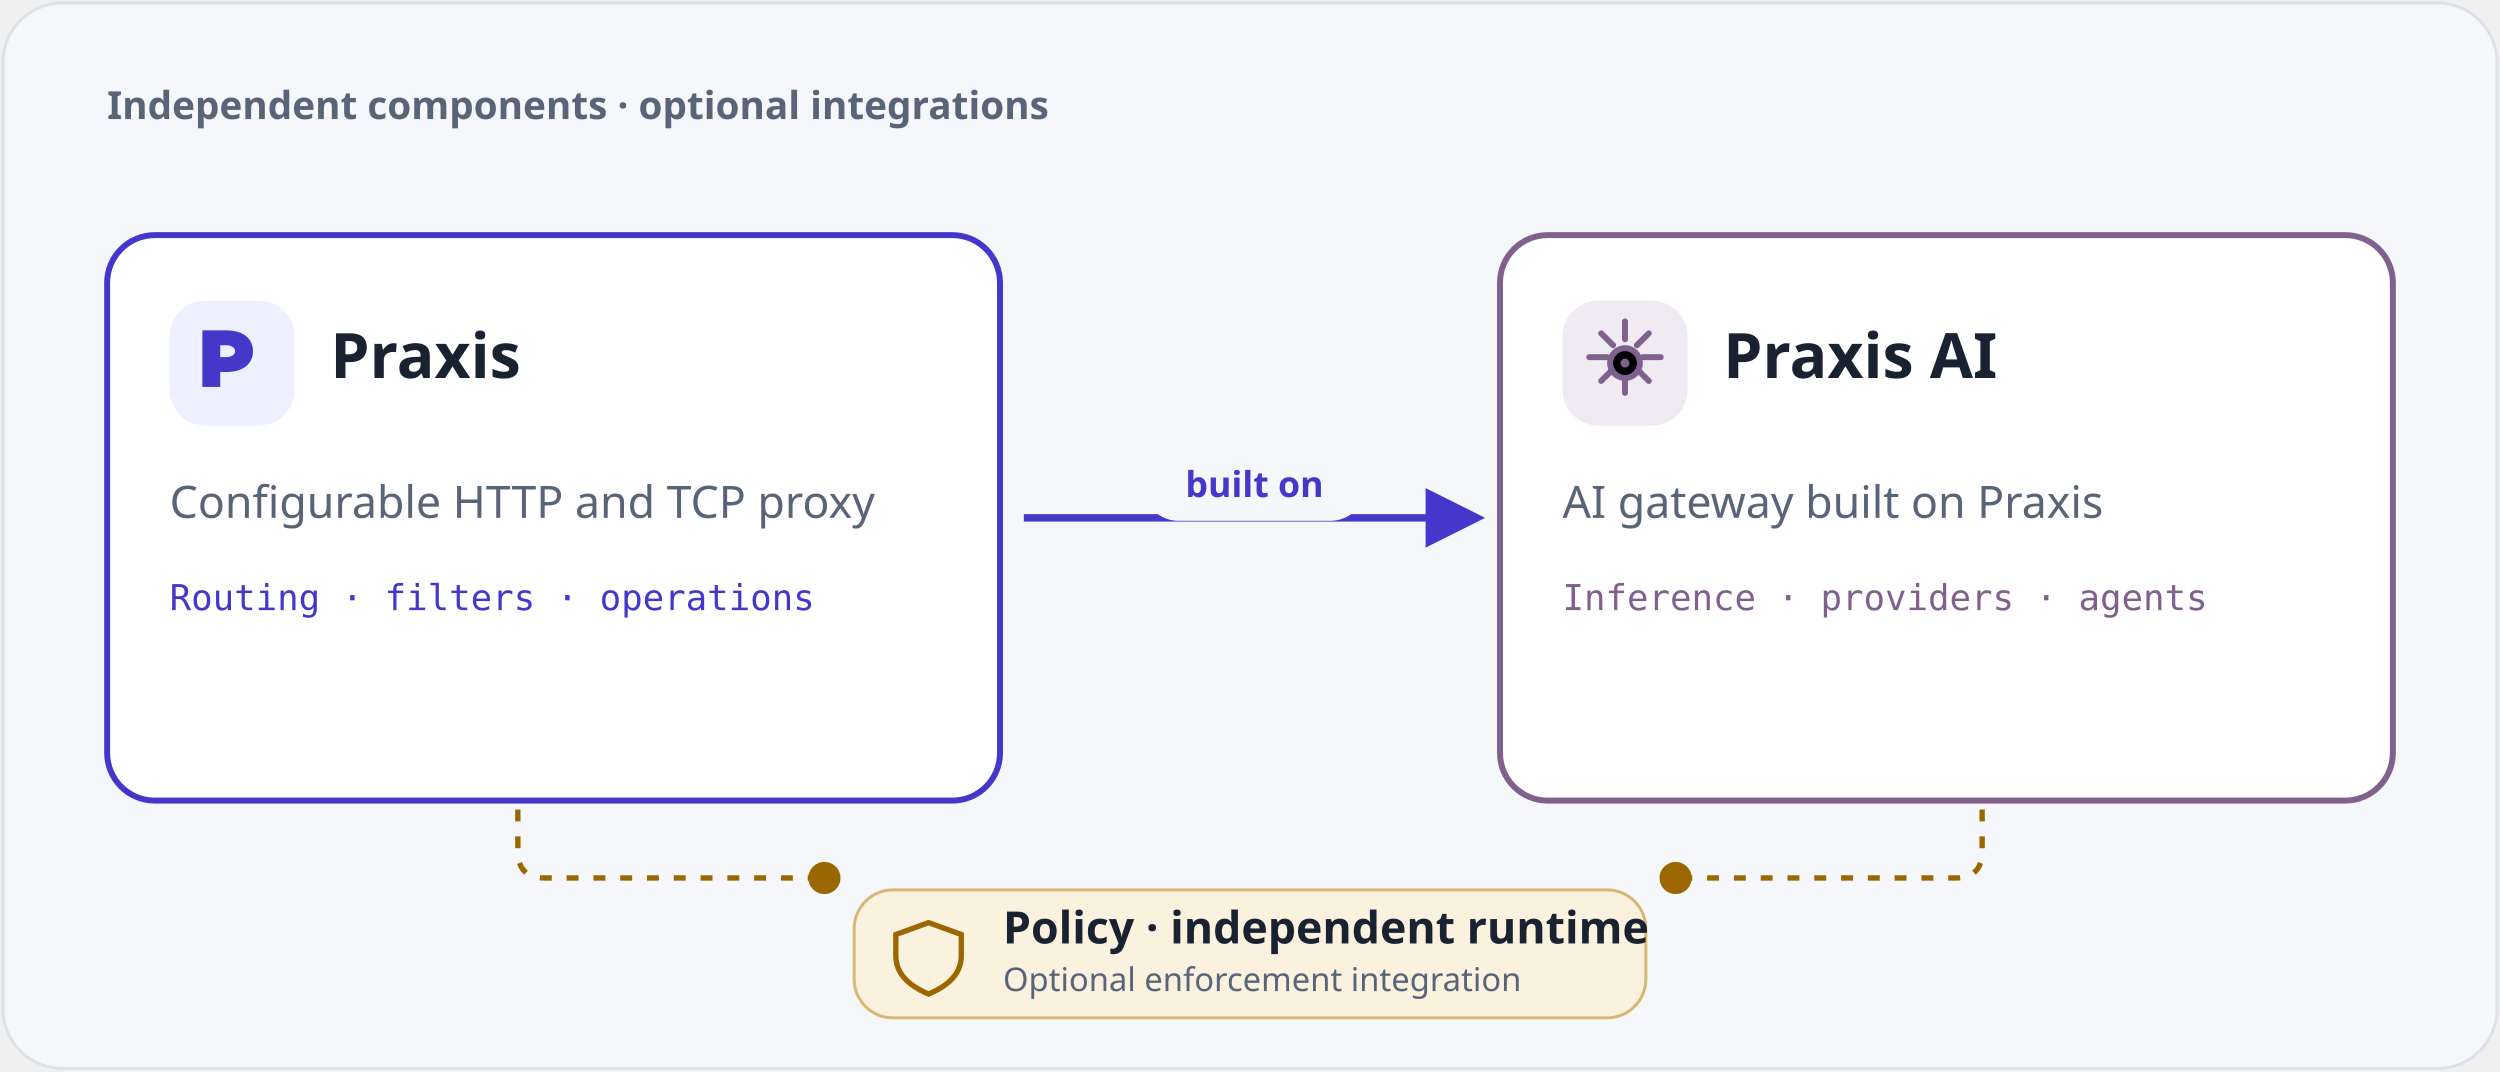
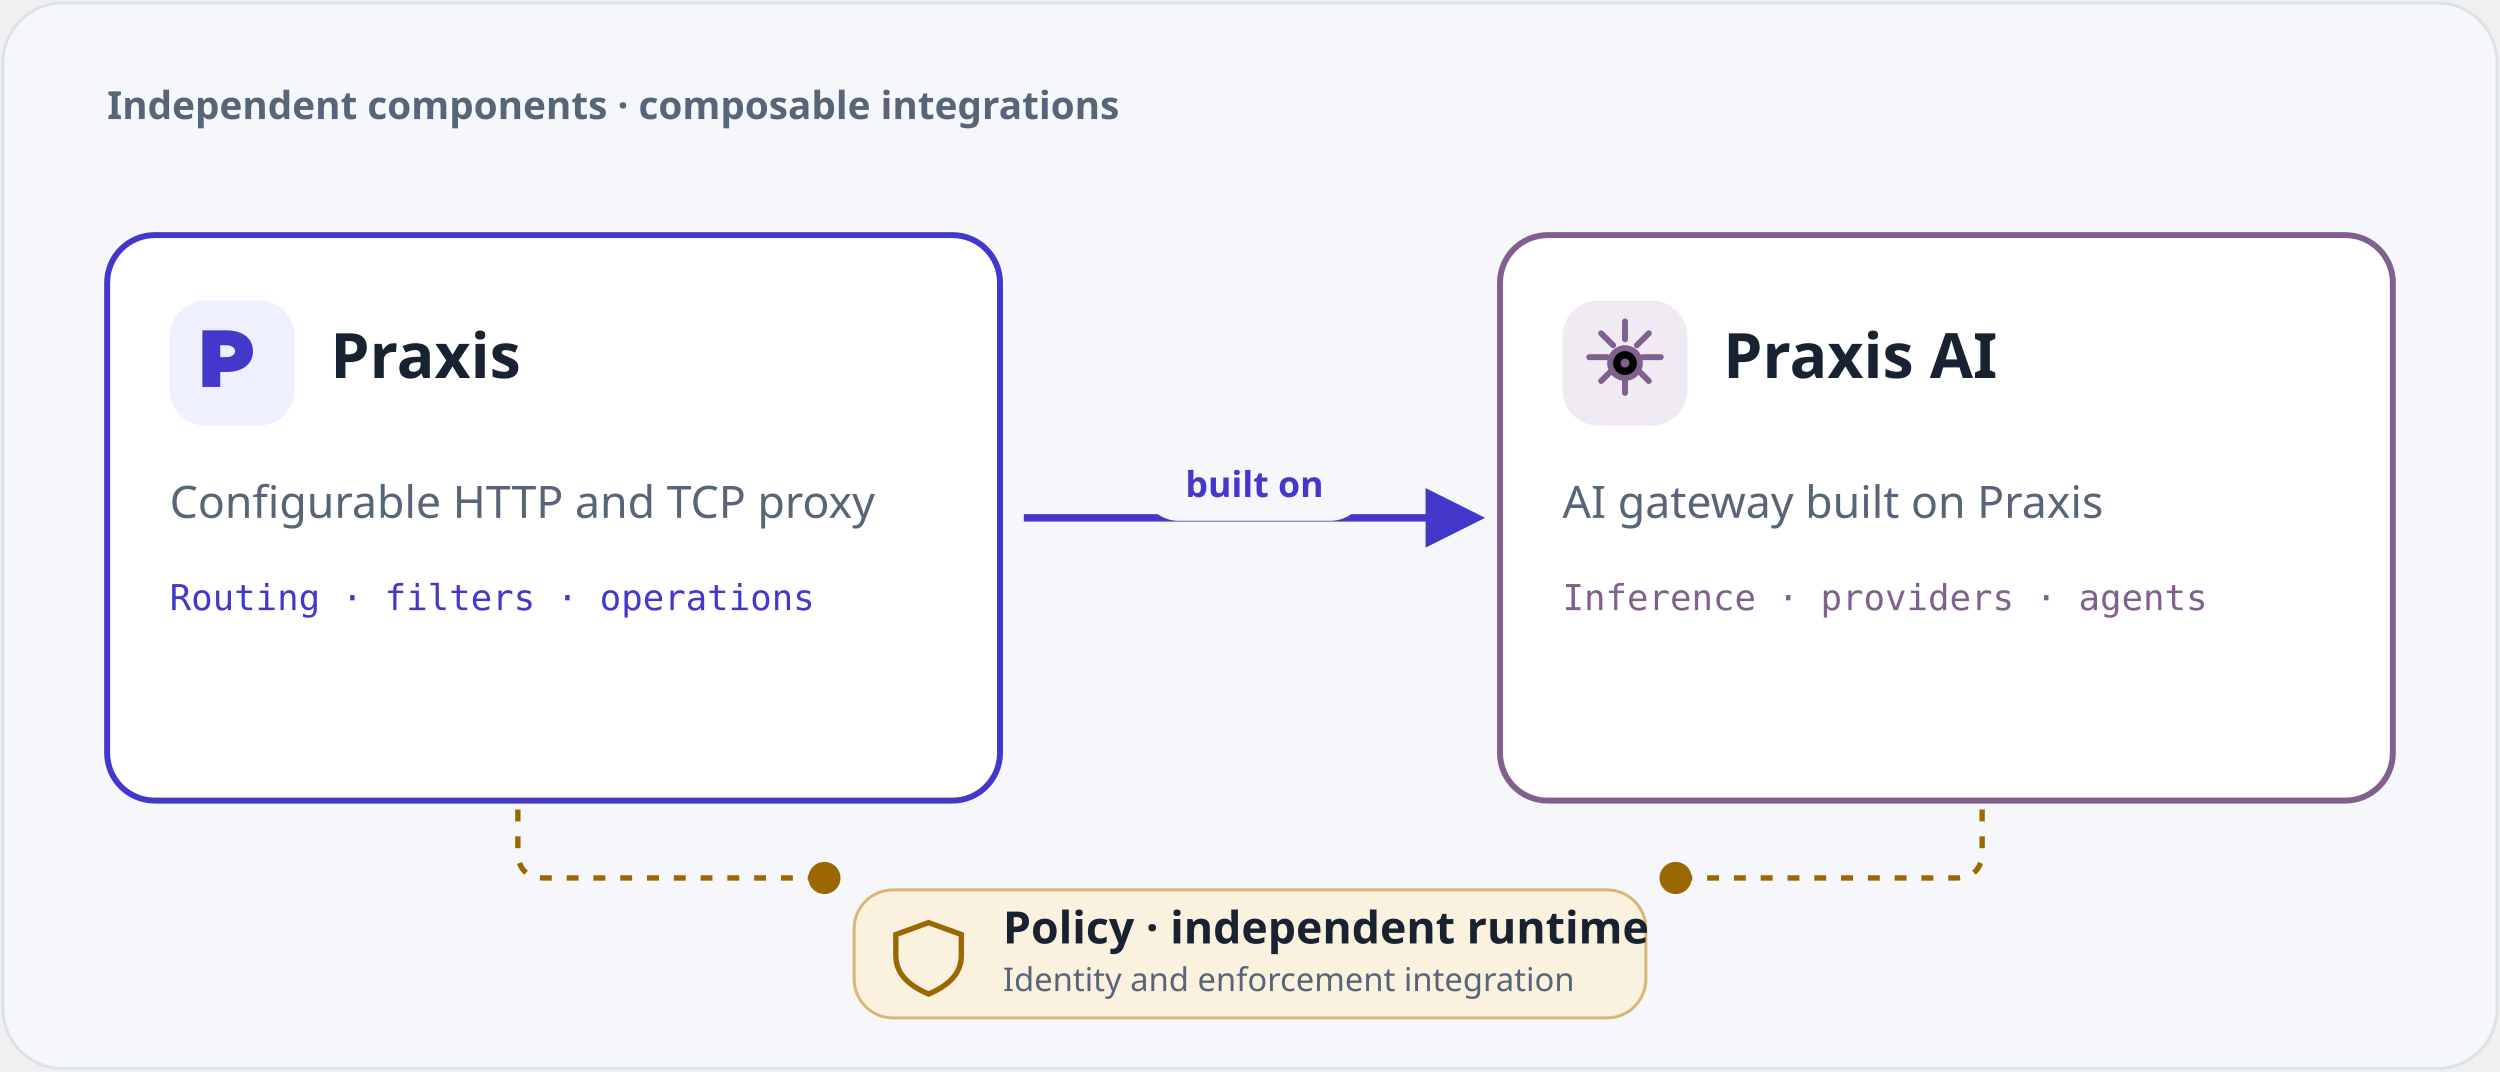
<svg xmlns="http://www.w3.org/2000/svg" viewBox="0 0 840 360" role="img" aria-labelledby="title desc">
  <defs>
    <marker id="arrow" markerWidth="8" markerHeight="8" refX="6" refY="4" orient="auto">
      <path d="M0 0 8 4 0 8Z" fill="#4338CA" />
    </marker>
    <marker id="dot" markerWidth="7" markerHeight="7" refX="3.5" refY="3.5">
      <circle cx="3.5" cy="3.5" r="3" fill="#9A6700" />
    </marker>
  </defs>
  <rect x="1" y="1" width="838" height="358" rx="20" fill="#F5F7FB" stroke="#DCE2EB" />
-   <text x="36" y="40" fill="#586579" font-family="IBM Plex Sans, sans-serif" font-size="13" font-weight="600">Independent components · optional integrations</text>
+   <text x="36" y="40" fill="#586579" font-family="IBM Plex Sans, sans-serif" font-size="13" font-weight="600">Independent components · composable integrations</text>
  <rect x="36" y="79" width="300" height="190" rx="16" fill="#FFFFFF" stroke="#4338CA" stroke-width="2" />
  <rect x="57" y="101" width="42" height="42" rx="12" fill="#EEF0FF" />
  <path d="M68 111h8c6 0 9 3 9 7s-3 7-9 7h-2v5h-6v-19Zm8 9c2 0 3-1 3-2s-1-2-3-2h-2v4h2Z" fill="#4338CA" />
  <text x="111" y="127" fill="#182230" font-family="IBM Plex Sans, sans-serif" font-size="21" font-weight="600">Praxis</text>
  <text x="57" y="174" fill="#586579" font-family="IBM Plex Sans, sans-serif" font-size="15">Configurable HTTP and TCP proxy</text>
  <text x="57" y="205" fill="#4338CA" font-family="IBM Plex Mono, monospace" font-size="12">Routing · filters · operations</text>
  <rect x="504" y="79" width="300" height="190" rx="16" fill="#FFFFFF" stroke="#80608D" stroke-width="2" />
  <rect x="525" y="101" width="42" height="42" rx="12" fill="#F0EAF3" />
  <path d="M546 108v6m0 12v6m-12-12h6m12 0h6m-20-8 4 4m8 8 4 4m0-16-4 4m-8 8-4 4" stroke="#80608D" stroke-width="2" stroke-linecap="round" />
  <circle cx="546" cy="122" r="5" stroke="#80608D" stroke-width="2" />
  <circle cx="546" cy="122" r="1.5" fill="#80608D" />
  <text x="579" y="127" fill="#182230" font-family="IBM Plex Sans, sans-serif" font-size="21" font-weight="600">Praxis AI</text>
  <text x="525" y="174" fill="#586579" font-family="IBM Plex Sans, sans-serif" font-size="15">AI gateway built on Praxis</text>
  <text x="525" y="205" fill="#80608D" font-family="IBM Plex Mono, monospace" font-size="12">Inference · providers · agents</text>
  <path d="M344 174h150" fill="none" stroke="#4338CA" stroke-width="2.5" marker-end="url(#arrow)" />
  <rect x="384" y="151" width="75" height="24" rx="12" fill="#F5F7FB" />
  <text x="421.5" y="167" text-anchor="middle" fill="#4338CA" font-family="IBM Plex Sans, sans-serif" font-size="12" font-weight="600">built on</text>
  <rect x="287" y="299" width="266" height="43" rx="13" fill="#FBF1DF" stroke="#D8B775" />
  <path d="M312 310 323 314v7c0 6-4 10-11 13-7-3-11-7-11-13v-7l11-4Z" fill="none" stroke="#9A6700" stroke-width="1.8" />
  <text x="337" y="317" fill="#182230" font-family="IBM Plex Sans, sans-serif" font-size="15" font-weight="600">Policy · independent runtime</text>
-   <text x="337" y="333" fill="#586579" font-family="IBM Plex Sans, sans-serif" font-size="11">Optional enforcement integration</text>
+   <text x="337" y="333" fill="#586579" font-family="IBM Plex Sans, sans-serif" font-size="11">Identity and enforcement integration</text>
  <path d="M174 272v14q0 9 9 9h94" fill="none" stroke="#9A6700" stroke-width="1.8" stroke-dasharray="4 5" marker-end="url(#dot)" />
  <path d="M666 272v14q0 9-9 9h-94" fill="none" stroke="#9A6700" stroke-width="1.8" stroke-dasharray="4 5" marker-end="url(#dot)" />
</svg>
